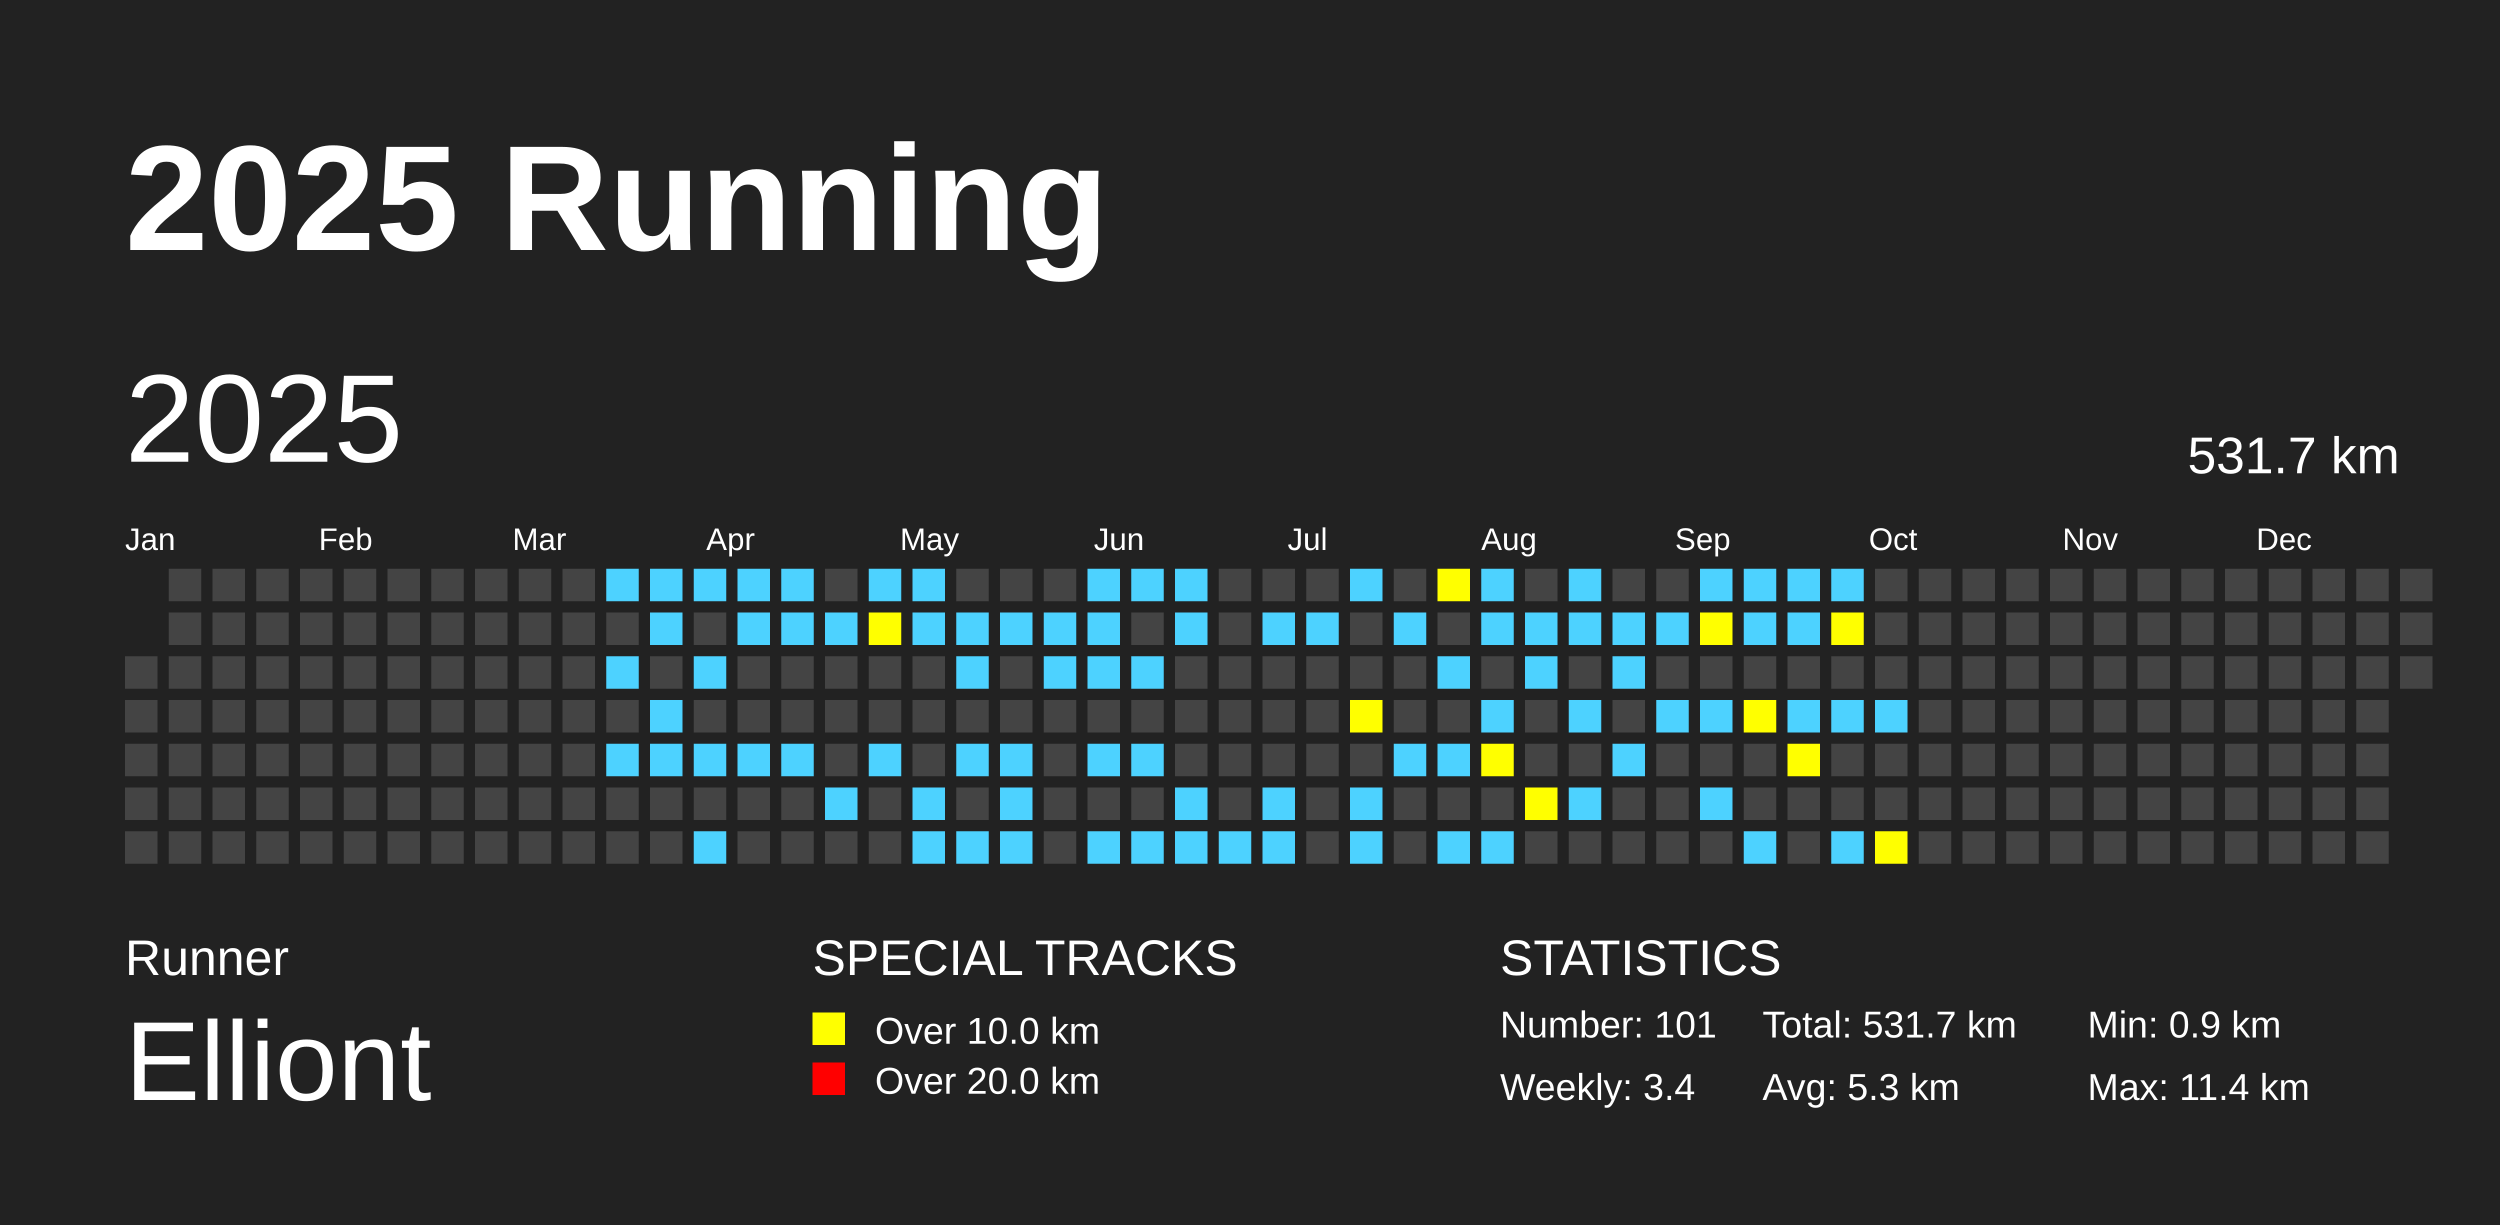
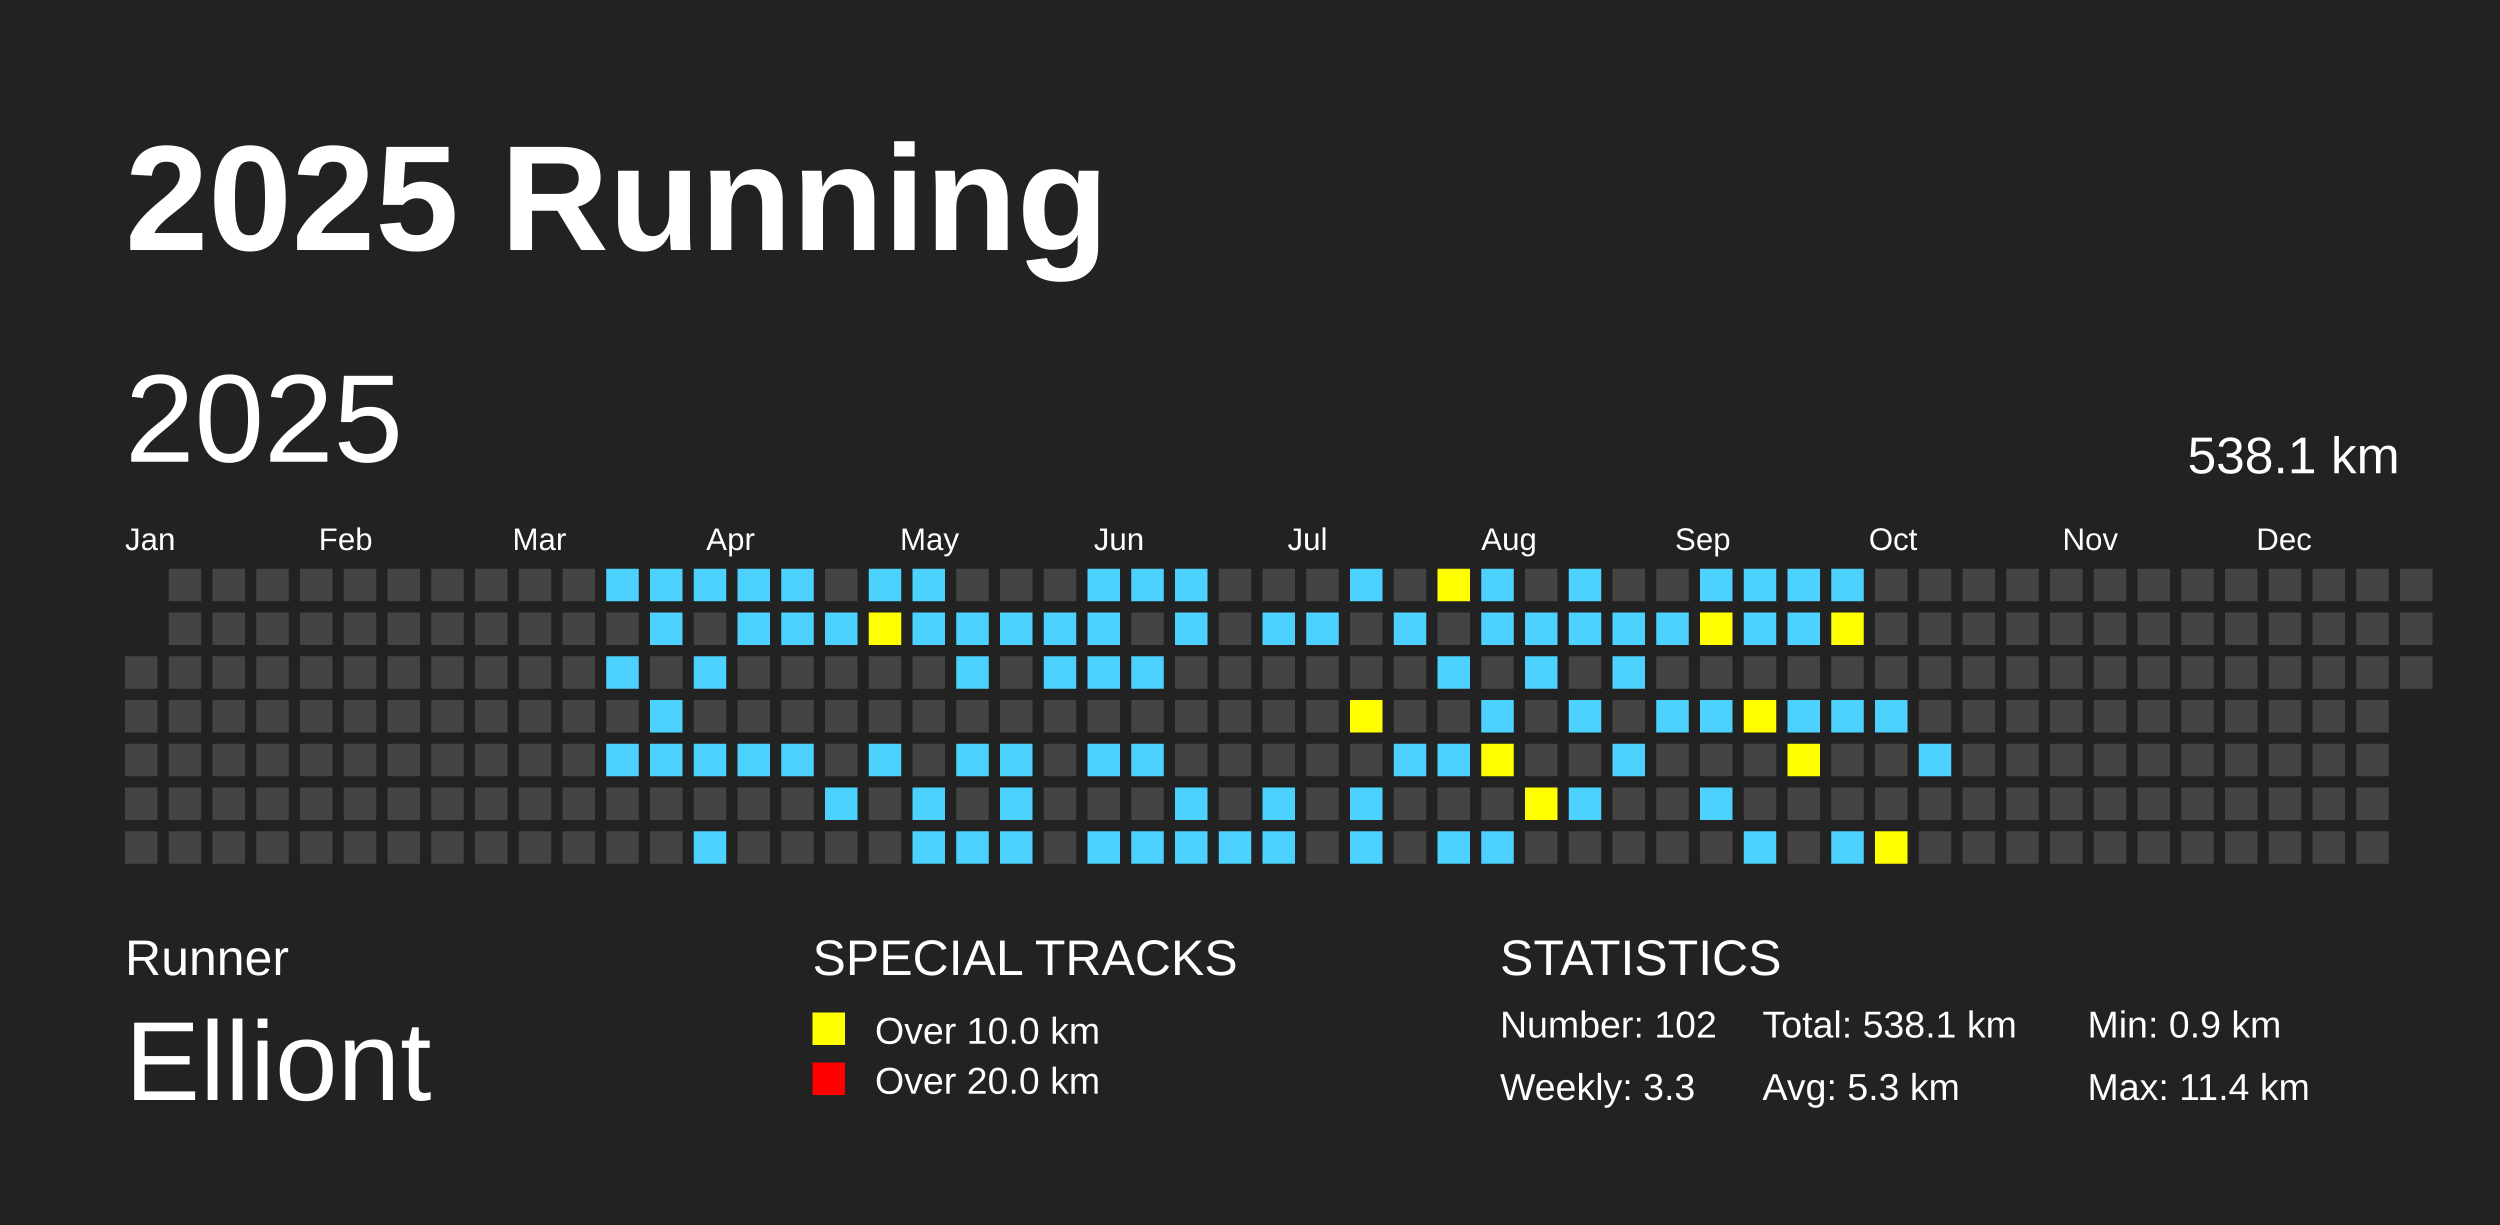
<svg xmlns="http://www.w3.org/2000/svg" baseProfile="full" height="98mm" version="1.1" viewBox="0,0,200,98" width="200mm">
  <defs />
  <rect fill="#222222" height="98" width="200" x="0" y="0" />
  <text fill="#FFFFFF" style="font-size:12px; font-family:Arial; font-weight:bold;" x="10" y="20">2025 Running</text>
  <text fill="#FFFFFF" style="font-size:4px; font-family:Arial" x="10" y="78">Runner</text>
  <text fill="#FFFFFF" style="font-size:9px; font-family:Arial" x="10" y="88">Elliont</text>
  <text fill="#FFFFFF" style="font-size:4px; font-family:Arial" x="65" y="78">SPECIAL TRACKS</text>
  <rect fill="yellow" height="2.6" width="2.6" x="65" y="81" />
  <text fill="#FFFFFF" style="font-size:3px; font-family:Arial" x="70" y="83.5">Over 10.0 km</text>
  <rect fill="red" height="2.6" width="2.6" x="65" y="85" />
  <text fill="#FFFFFF" style="font-size:3px; font-family:Arial" x="70" y="87.5">Over 20.0 km</text>
  <text fill="#FFFFFF" style="font-size:4px; font-family:Arial" x="120" y="78">STATISTICS</text>
-   <text fill="#FFFFFF" style="font-size:3px; font-family:Arial" x="120" y="83">Number: 101</text>
-   <text fill="#FFFFFF" style="font-size:3px; font-family:Arial" x="120" y="88">Weekly: 3.4</text>
-   <text fill="#FFFFFF" style="font-size:3px; font-family:Arial" x="141" y="83">Total: 531.7 km</text>
+   <text fill="#FFFFFF" style="font-size:3px; font-family:Arial" x="120" y="83">Number: 102</text>
+   <text fill="#FFFFFF" style="font-size:3px; font-family:Arial" x="120" y="88">Weekly: 3.3</text>
+   <text fill="#FFFFFF" style="font-size:3px; font-family:Arial" x="141" y="83">Total: 538.1 km</text>
  <text fill="#FFFFFF" style="font-size:3px; font-family:Arial" x="141" y="88">Avg: 5.3 km</text>
  <text fill="#FFFFFF" style="font-size:3px; font-family:Arial" x="167" y="83">Min: 0.9 km</text>
  <text fill="#FFFFFF" style="font-size:3px; font-family:Arial" x="167" y="88">Max: 11.4 km</text>
  <text dominant-baseline="hanging" fill="#FFFFFF" style="font-size:10.0px; font-family:Arial;" x="10" y="30">2025</text>
-   <text dominant-baseline="hanging" fill="#FFFFFF" style="font-size:4.125px; font-family:Arial;" x="175" y="35">531.7 km</text>
+   <text dominant-baseline="hanging" fill="#FFFFFF" style="font-size:4.125px; font-family:Arial;" x="175" y="35">538.1 km</text>
  <text fill="#FFFFFF" style="font-size:2.5px; font-family:Arial" x="10.0" y="44">Jan</text>
  <text fill="#FFFFFF" style="font-size:2.5px; font-family:Arial" x="25.5" y="44">Feb</text>
  <text fill="#FFFFFF" style="font-size:2.5px; font-family:Arial" x="41.0" y="44">Mar</text>
  <text fill="#FFFFFF" style="font-size:2.5px; font-family:Arial" x="56.5" y="44">Apr</text>
  <text fill="#FFFFFF" style="font-size:2.5px; font-family:Arial" x="72.0" y="44">May</text>
  <text fill="#FFFFFF" style="font-size:2.5px; font-family:Arial" x="87.5" y="44">Jun</text>
  <text fill="#FFFFFF" style="font-size:2.5px; font-family:Arial" x="103.0" y="44">Jul</text>
  <text fill="#FFFFFF" style="font-size:2.5px; font-family:Arial" x="118.5" y="44">Aug</text>
  <text fill="#FFFFFF" style="font-size:2.5px; font-family:Arial" x="134.0" y="44">Sep</text>
  <text fill="#FFFFFF" style="font-size:2.5px; font-family:Arial" x="149.5" y="44">Oct</text>
  <text fill="#FFFFFF" style="font-size:2.5px; font-family:Arial" x="165.0" y="44">Nov</text>
  <text fill="#FFFFFF" style="font-size:2.5px; font-family:Arial" x="180.5" y="44">Dec</text>
  <rect fill="#444444" height="2.6" width="2.6" x="10.0" y="52.5" />
  <rect fill="#444444" height="2.6" width="2.6" x="10.0" y="56.0" />
  <rect fill="#444444" height="2.6" width="2.6" x="10.0" y="59.5" />
  <rect fill="#444444" height="2.6" width="2.6" x="10.0" y="63.0" />
  <rect fill="#444444" height="2.6" width="2.6" x="10.0" y="66.5" />
  <rect fill="#444444" height="2.6" width="2.6" x="13.5" y="45.5" />
  <rect fill="#444444" height="2.6" width="2.6" x="13.5" y="49.0" />
  <rect fill="#444444" height="2.6" width="2.6" x="13.5" y="52.5" />
  <rect fill="#444444" height="2.6" width="2.6" x="13.5" y="56.0" />
  <rect fill="#444444" height="2.6" width="2.6" x="13.5" y="59.5" />
  <rect fill="#444444" height="2.6" width="2.6" x="13.5" y="63.0" />
  <rect fill="#444444" height="2.6" width="2.6" x="13.5" y="66.5" />
  <rect fill="#444444" height="2.6" width="2.6" x="17.0" y="45.5" />
  <rect fill="#444444" height="2.6" width="2.6" x="17.0" y="49.0" />
  <rect fill="#444444" height="2.6" width="2.6" x="17.0" y="52.5" />
  <rect fill="#444444" height="2.6" width="2.6" x="17.0" y="56.0" />
  <rect fill="#444444" height="2.6" width="2.6" x="17.0" y="59.5" />
  <rect fill="#444444" height="2.6" width="2.6" x="17.0" y="63.0" />
  <rect fill="#444444" height="2.6" width="2.6" x="17.0" y="66.5" />
  <rect fill="#444444" height="2.6" width="2.6" x="20.5" y="45.5" />
  <rect fill="#444444" height="2.6" width="2.6" x="20.5" y="49.0" />
  <rect fill="#444444" height="2.6" width="2.6" x="20.5" y="52.5" />
  <rect fill="#444444" height="2.6" width="2.6" x="20.5" y="56.0" />
  <rect fill="#444444" height="2.6" width="2.6" x="20.5" y="59.5" />
  <rect fill="#444444" height="2.6" width="2.6" x="20.5" y="63.0" />
  <rect fill="#444444" height="2.6" width="2.6" x="20.5" y="66.5" />
  <rect fill="#444444" height="2.6" width="2.6" x="24.0" y="45.5" />
  <rect fill="#444444" height="2.6" width="2.6" x="24.0" y="49.0" />
  <rect fill="#444444" height="2.6" width="2.6" x="24.0" y="52.5" />
  <rect fill="#444444" height="2.6" width="2.6" x="24.0" y="56.0" />
  <rect fill="#444444" height="2.6" width="2.6" x="24.0" y="59.5" />
  <rect fill="#444444" height="2.6" width="2.6" x="24.0" y="63.0" />
  <rect fill="#444444" height="2.6" width="2.6" x="24.0" y="66.5" />
  <rect fill="#444444" height="2.6" width="2.6" x="27.5" y="45.5" />
  <rect fill="#444444" height="2.6" width="2.6" x="27.5" y="49.0" />
  <rect fill="#444444" height="2.6" width="2.6" x="27.5" y="52.5" />
  <rect fill="#444444" height="2.6" width="2.6" x="27.5" y="56.0" />
  <rect fill="#444444" height="2.6" width="2.6" x="27.5" y="59.5" />
  <rect fill="#444444" height="2.6" width="2.6" x="27.5" y="63.0" />
  <rect fill="#444444" height="2.6" width="2.6" x="27.5" y="66.5" />
  <rect fill="#444444" height="2.6" width="2.6" x="31.0" y="45.5" />
  <rect fill="#444444" height="2.6" width="2.6" x="31.0" y="49.0" />
  <rect fill="#444444" height="2.6" width="2.6" x="31.0" y="52.5" />
  <rect fill="#444444" height="2.6" width="2.6" x="31.0" y="56.0" />
  <rect fill="#444444" height="2.6" width="2.6" x="31.0" y="59.5" />
  <rect fill="#444444" height="2.6" width="2.6" x="31.0" y="63.0" />
  <rect fill="#444444" height="2.6" width="2.6" x="31.0" y="66.5" />
  <rect fill="#444444" height="2.6" width="2.6" x="34.5" y="45.5" />
  <rect fill="#444444" height="2.6" width="2.6" x="34.5" y="49.0" />
  <rect fill="#444444" height="2.6" width="2.6" x="34.5" y="52.5" />
  <rect fill="#444444" height="2.6" width="2.6" x="34.5" y="56.0" />
  <rect fill="#444444" height="2.6" width="2.6" x="34.5" y="59.5" />
  <rect fill="#444444" height="2.6" width="2.6" x="34.5" y="63.0" />
  <rect fill="#444444" height="2.6" width="2.6" x="34.5" y="66.5" />
  <rect fill="#444444" height="2.6" width="2.6" x="38.0" y="45.5" />
  <rect fill="#444444" height="2.6" width="2.6" x="38.0" y="49.0" />
  <rect fill="#444444" height="2.6" width="2.6" x="38.0" y="52.5" />
  <rect fill="#444444" height="2.6" width="2.6" x="38.0" y="56.0" />
  <rect fill="#444444" height="2.6" width="2.6" x="38.0" y="59.5" />
  <rect fill="#444444" height="2.6" width="2.6" x="38.0" y="63.0" />
  <rect fill="#444444" height="2.6" width="2.6" x="38.0" y="66.5" />
  <rect fill="#444444" height="2.6" width="2.6" x="41.5" y="45.5" />
  <rect fill="#444444" height="2.6" width="2.6" x="41.5" y="49.0" />
  <rect fill="#444444" height="2.6" width="2.6" x="41.5" y="52.5" />
  <rect fill="#444444" height="2.6" width="2.6" x="41.5" y="56.0" />
  <rect fill="#444444" height="2.6" width="2.6" x="41.5" y="59.5" />
  <rect fill="#444444" height="2.6" width="2.6" x="41.5" y="63.0" />
  <rect fill="#444444" height="2.6" width="2.6" x="41.5" y="66.5" />
  <rect fill="#444444" height="2.6" width="2.6" x="45.0" y="45.5" />
  <rect fill="#444444" height="2.6" width="2.6" x="45.0" y="49.0" />
  <rect fill="#444444" height="2.6" width="2.6" x="45.0" y="52.5" />
  <rect fill="#444444" height="2.6" width="2.6" x="45.0" y="56.0" />
  <rect fill="#444444" height="2.6" width="2.6" x="45.0" y="59.5" />
  <rect fill="#444444" height="2.6" width="2.6" x="45.0" y="63.0" />
  <rect fill="#444444" height="2.6" width="2.6" x="45.0" y="66.5" />
  <rect fill="#4DD2FF" height="2.6" width="2.6" x="48.5" y="45.5" />
  <rect fill="#444444" height="2.6" width="2.6" x="48.5" y="49.0" />
  <rect fill="#4DD2FF" height="2.6" width="2.6" x="48.5" y="52.5" />
  <rect fill="#444444" height="2.6" width="2.6" x="48.5" y="56.0" />
  <rect fill="#4DD2FF" height="2.6" width="2.6" x="48.5" y="59.5" />
  <rect fill="#444444" height="2.6" width="2.6" x="48.5" y="63.0" />
  <rect fill="#444444" height="2.6" width="2.6" x="48.5" y="66.5" />
  <rect fill="#4DD2FF" height="2.6" width="2.6" x="52.0" y="45.5" />
  <rect fill="#4DD2FF" height="2.6" width="2.6" x="52.0" y="49.0" />
  <rect fill="#444444" height="2.6" width="2.6" x="52.0" y="52.5" />
  <rect fill="#4DD2FF" height="2.6" width="2.6" x="52.0" y="56.0" />
  <rect fill="#4DD2FF" height="2.6" width="2.6" x="52.0" y="59.5" />
  <rect fill="#444444" height="2.6" width="2.6" x="52.0" y="63.0" />
  <rect fill="#444444" height="2.6" width="2.6" x="52.0" y="66.5" />
  <rect fill="#4DD2FF" height="2.6" width="2.6" x="55.5" y="45.5" />
  <rect fill="#444444" height="2.6" width="2.6" x="55.5" y="49.0" />
  <rect fill="#4DD2FF" height="2.6" width="2.6" x="55.5" y="52.5" />
  <rect fill="#444444" height="2.6" width="2.6" x="55.5" y="56.0" />
  <rect fill="#4DD2FF" height="2.6" width="2.6" x="55.5" y="59.5" />
  <rect fill="#444444" height="2.6" width="2.6" x="55.5" y="63.0" />
  <rect fill="#4DD2FF" height="2.6" width="2.6" x="55.5" y="66.5" />
  <rect fill="#4DD2FF" height="2.6" width="2.6" x="59.0" y="45.5" />
  <rect fill="#4DD2FF" height="2.6" width="2.6" x="59.0" y="49.0" />
  <rect fill="#444444" height="2.6" width="2.6" x="59.0" y="52.5" />
  <rect fill="#444444" height="2.6" width="2.6" x="59.0" y="56.0" />
  <rect fill="#4DD2FF" height="2.6" width="2.6" x="59.0" y="59.5" />
  <rect fill="#444444" height="2.6" width="2.6" x="59.0" y="63.0" />
  <rect fill="#444444" height="2.6" width="2.6" x="59.0" y="66.5" />
  <rect fill="#4DD2FF" height="2.6" width="2.6" x="62.5" y="45.5" />
  <rect fill="#4DD2FF" height="2.6" width="2.6" x="62.5" y="49.0" />
  <rect fill="#444444" height="2.6" width="2.6" x="62.5" y="52.5" />
  <rect fill="#444444" height="2.6" width="2.6" x="62.5" y="56.0" />
  <rect fill="#4DD2FF" height="2.6" width="2.6" x="62.5" y="59.5" />
  <rect fill="#444444" height="2.6" width="2.6" x="62.5" y="63.0" />
  <rect fill="#444444" height="2.6" width="2.6" x="62.5" y="66.5" />
  <rect fill="#444444" height="2.6" width="2.6" x="66.0" y="45.5" />
  <rect fill="#4DD2FF" height="2.6" width="2.6" x="66.0" y="49.0" />
  <rect fill="#444444" height="2.6" width="2.6" x="66.0" y="52.5" />
  <rect fill="#444444" height="2.6" width="2.6" x="66.0" y="56.0" />
  <rect fill="#444444" height="2.6" width="2.6" x="66.0" y="59.5" />
  <rect fill="#4DD2FF" height="2.6" width="2.6" x="66.0" y="63.0" />
  <rect fill="#444444" height="2.6" width="2.6" x="66.0" y="66.5" />
  <rect fill="#4DD2FF" height="2.6" width="2.6" x="69.5" y="45.5" />
  <rect fill="yellow" height="2.6" width="2.6" x="69.5" y="49.0" />
  <rect fill="#444444" height="2.6" width="2.6" x="69.5" y="52.5" />
  <rect fill="#444444" height="2.6" width="2.6" x="69.5" y="56.0" />
  <rect fill="#4DD2FF" height="2.6" width="2.6" x="69.5" y="59.5" />
  <rect fill="#444444" height="2.6" width="2.6" x="69.5" y="63.0" />
  <rect fill="#444444" height="2.6" width="2.6" x="69.5" y="66.5" />
  <rect fill="#4DD2FF" height="2.6" width="2.6" x="73.0" y="45.5" />
  <rect fill="#4DD2FF" height="2.6" width="2.6" x="73.0" y="49.0" />
  <rect fill="#444444" height="2.6" width="2.6" x="73.0" y="52.5" />
  <rect fill="#444444" height="2.6" width="2.6" x="73.0" y="56.0" />
  <rect fill="#444444" height="2.6" width="2.6" x="73.0" y="59.5" />
  <rect fill="#4DD2FF" height="2.6" width="2.6" x="73.0" y="63.0" />
  <rect fill="#4DD2FF" height="2.6" width="2.6" x="73.0" y="66.5" />
  <rect fill="#444444" height="2.6" width="2.6" x="76.5" y="45.5" />
  <rect fill="#4DD2FF" height="2.6" width="2.6" x="76.5" y="49.0" />
  <rect fill="#4DD2FF" height="2.6" width="2.6" x="76.5" y="52.5" />
  <rect fill="#444444" height="2.6" width="2.6" x="76.5" y="56.0" />
  <rect fill="#4DD2FF" height="2.6" width="2.6" x="76.5" y="59.5" />
  <rect fill="#444444" height="2.6" width="2.6" x="76.5" y="63.0" />
  <rect fill="#4DD2FF" height="2.6" width="2.6" x="76.5" y="66.5" />
  <rect fill="#444444" height="2.6" width="2.6" x="80.0" y="45.5" />
  <rect fill="#4DD2FF" height="2.6" width="2.6" x="80.0" y="49.0" />
  <rect fill="#444444" height="2.6" width="2.6" x="80.0" y="52.5" />
  <rect fill="#444444" height="2.6" width="2.6" x="80.0" y="56.0" />
  <rect fill="#4DD2FF" height="2.6" width="2.6" x="80.0" y="59.5" />
  <rect fill="#4DD2FF" height="2.6" width="2.6" x="80.0" y="63.0" />
  <rect fill="#4DD2FF" height="2.6" width="2.6" x="80.0" y="66.5" />
  <rect fill="#444444" height="2.6" width="2.6" x="83.5" y="45.5" />
  <rect fill="#4DD2FF" height="2.6" width="2.6" x="83.5" y="49.0" />
  <rect fill="#4DD2FF" height="2.6" width="2.6" x="83.5" y="52.5" />
  <rect fill="#444444" height="2.6" width="2.6" x="83.5" y="56.0" />
  <rect fill="#444444" height="2.6" width="2.6" x="83.5" y="59.5" />
  <rect fill="#444444" height="2.6" width="2.6" x="83.5" y="63.0" />
  <rect fill="#444444" height="2.6" width="2.6" x="83.5" y="66.5" />
  <rect fill="#4DD2FF" height="2.6" width="2.6" x="87.0" y="45.5" />
  <rect fill="#4DD2FF" height="2.6" width="2.6" x="87.0" y="49.0" />
  <rect fill="#4DD2FF" height="2.6" width="2.6" x="87.0" y="52.5" />
  <rect fill="#444444" height="2.6" width="2.6" x="87.0" y="56.0" />
  <rect fill="#4DD2FF" height="2.6" width="2.6" x="87.0" y="59.5" />
  <rect fill="#444444" height="2.6" width="2.6" x="87.0" y="63.0" />
  <rect fill="#4DD2FF" height="2.6" width="2.6" x="87.0" y="66.5" />
  <rect fill="#4DD2FF" height="2.6" width="2.6" x="90.5" y="45.5" />
  <rect fill="#444444" height="2.6" width="2.6" x="90.5" y="49.0" />
  <rect fill="#4DD2FF" height="2.6" width="2.6" x="90.5" y="52.5" />
  <rect fill="#444444" height="2.6" width="2.6" x="90.5" y="56.0" />
  <rect fill="#4DD2FF" height="2.6" width="2.6" x="90.5" y="59.5" />
  <rect fill="#444444" height="2.6" width="2.6" x="90.5" y="63.0" />
  <rect fill="#4DD2FF" height="2.6" width="2.6" x="90.5" y="66.5" />
  <rect fill="#4DD2FF" height="2.6" width="2.6" x="94.0" y="45.5" />
  <rect fill="#4DD2FF" height="2.6" width="2.6" x="94.0" y="49.0" />
  <rect fill="#444444" height="2.6" width="2.6" x="94.0" y="52.5" />
  <rect fill="#444444" height="2.6" width="2.6" x="94.0" y="56.0" />
  <rect fill="#444444" height="2.6" width="2.6" x="94.0" y="59.5" />
  <rect fill="#4DD2FF" height="2.6" width="2.6" x="94.0" y="63.0" />
  <rect fill="#4DD2FF" height="2.6" width="2.6" x="94.0" y="66.5" />
  <rect fill="#444444" height="2.6" width="2.6" x="97.5" y="45.5" />
  <rect fill="#444444" height="2.6" width="2.6" x="97.5" y="49.0" />
  <rect fill="#444444" height="2.6" width="2.6" x="97.5" y="52.5" />
  <rect fill="#444444" height="2.6" width="2.6" x="97.5" y="56.0" />
  <rect fill="#444444" height="2.6" width="2.6" x="97.5" y="59.5" />
  <rect fill="#444444" height="2.6" width="2.6" x="97.5" y="63.0" />
  <rect fill="#4DD2FF" height="2.6" width="2.6" x="97.5" y="66.5" />
  <rect fill="#444444" height="2.6" width="2.6" x="101.0" y="45.5" />
  <rect fill="#4DD2FF" height="2.6" width="2.6" x="101.0" y="49.0" />
  <rect fill="#444444" height="2.6" width="2.6" x="101.0" y="52.5" />
  <rect fill="#444444" height="2.6" width="2.6" x="101.0" y="56.0" />
  <rect fill="#444444" height="2.6" width="2.6" x="101.0" y="59.5" />
  <rect fill="#4DD2FF" height="2.6" width="2.6" x="101.0" y="63.0" />
  <rect fill="#4DD2FF" height="2.6" width="2.6" x="101.0" y="66.5" />
  <rect fill="#444444" height="2.6" width="2.6" x="104.5" y="45.5" />
  <rect fill="#4DD2FF" height="2.6" width="2.6" x="104.5" y="49.0" />
  <rect fill="#444444" height="2.6" width="2.6" x="104.5" y="52.5" />
  <rect fill="#444444" height="2.6" width="2.6" x="104.5" y="56.0" />
  <rect fill="#444444" height="2.6" width="2.6" x="104.5" y="59.5" />
  <rect fill="#444444" height="2.6" width="2.6" x="104.5" y="63.0" />
  <rect fill="#444444" height="2.6" width="2.6" x="104.5" y="66.5" />
  <rect fill="#4DD2FF" height="2.6" width="2.6" x="108.0" y="45.5" />
  <rect fill="#444444" height="2.6" width="2.6" x="108.0" y="49.0" />
  <rect fill="#444444" height="2.6" width="2.6" x="108.0" y="52.5" />
  <rect fill="yellow" height="2.6" width="2.6" x="108.0" y="56.0" />
  <rect fill="#444444" height="2.6" width="2.6" x="108.0" y="59.5" />
  <rect fill="#4DD2FF" height="2.6" width="2.6" x="108.0" y="63.0" />
  <rect fill="#4DD2FF" height="2.6" width="2.6" x="108.0" y="66.5" />
  <rect fill="#444444" height="2.6" width="2.6" x="111.5" y="45.5" />
  <rect fill="#4DD2FF" height="2.6" width="2.6" x="111.5" y="49.0" />
  <rect fill="#444444" height="2.6" width="2.6" x="111.5" y="52.5" />
  <rect fill="#444444" height="2.6" width="2.6" x="111.5" y="56.0" />
  <rect fill="#4DD2FF" height="2.6" width="2.6" x="111.5" y="59.5" />
  <rect fill="#444444" height="2.6" width="2.6" x="111.5" y="63.0" />
  <rect fill="#444444" height="2.6" width="2.6" x="111.5" y="66.5" />
  <rect fill="yellow" height="2.6" width="2.6" x="115.0" y="45.5" />
  <rect fill="#444444" height="2.6" width="2.6" x="115.0" y="49.0" />
  <rect fill="#4DD2FF" height="2.6" width="2.6" x="115.0" y="52.5" />
  <rect fill="#444444" height="2.6" width="2.6" x="115.0" y="56.0" />
  <rect fill="#4DD2FF" height="2.6" width="2.6" x="115.0" y="59.5" />
  <rect fill="#444444" height="2.6" width="2.6" x="115.0" y="63.0" />
  <rect fill="#4DD2FF" height="2.6" width="2.6" x="115.0" y="66.5" />
  <rect fill="#4DD2FF" height="2.6" width="2.6" x="118.5" y="45.5" />
  <rect fill="#4DD2FF" height="2.6" width="2.6" x="118.5" y="49.0" />
  <rect fill="#444444" height="2.6" width="2.6" x="118.5" y="52.5" />
  <rect fill="#4DD2FF" height="2.6" width="2.6" x="118.5" y="56.0" />
  <rect fill="yellow" height="2.6" width="2.6" x="118.5" y="59.5" />
  <rect fill="#444444" height="2.6" width="2.6" x="118.5" y="63.0" />
  <rect fill="#4DD2FF" height="2.6" width="2.6" x="118.5" y="66.5" />
  <rect fill="#444444" height="2.6" width="2.6" x="122.0" y="45.5" />
  <rect fill="#4DD2FF" height="2.6" width="2.6" x="122.0" y="49.0" />
  <rect fill="#4DD2FF" height="2.6" width="2.6" x="122.0" y="52.5" />
  <rect fill="#444444" height="2.6" width="2.6" x="122.0" y="56.0" />
  <rect fill="#444444" height="2.6" width="2.6" x="122.0" y="59.5" />
  <rect fill="yellow" height="2.6" width="2.6" x="122.0" y="63.0" />
  <rect fill="#444444" height="2.6" width="2.6" x="122.0" y="66.5" />
  <rect fill="#4DD2FF" height="2.6" width="2.6" x="125.5" y="45.5" />
  <rect fill="#4DD2FF" height="2.6" width="2.6" x="125.5" y="49.0" />
  <rect fill="#444444" height="2.6" width="2.6" x="125.5" y="52.5" />
  <rect fill="#4DD2FF" height="2.6" width="2.6" x="125.5" y="56.0" />
  <rect fill="#444444" height="2.6" width="2.6" x="125.5" y="59.5" />
  <rect fill="#4DD2FF" height="2.6" width="2.6" x="125.5" y="63.0" />
  <rect fill="#444444" height="2.6" width="2.6" x="125.5" y="66.5" />
  <rect fill="#444444" height="2.6" width="2.6" x="129.0" y="45.5" />
  <rect fill="#4DD2FF" height="2.6" width="2.6" x="129.0" y="49.0" />
  <rect fill="#4DD2FF" height="2.6" width="2.6" x="129.0" y="52.5" />
  <rect fill="#444444" height="2.6" width="2.6" x="129.0" y="56.0" />
  <rect fill="#4DD2FF" height="2.6" width="2.6" x="129.0" y="59.5" />
  <rect fill="#444444" height="2.6" width="2.6" x="129.0" y="63.0" />
  <rect fill="#444444" height="2.6" width="2.6" x="129.0" y="66.5" />
  <rect fill="#444444" height="2.6" width="2.6" x="132.5" y="45.5" />
  <rect fill="#4DD2FF" height="2.6" width="2.6" x="132.5" y="49.0" />
  <rect fill="#444444" height="2.6" width="2.6" x="132.5" y="52.5" />
  <rect fill="#4DD2FF" height="2.6" width="2.6" x="132.5" y="56.0" />
  <rect fill="#444444" height="2.6" width="2.6" x="132.5" y="59.5" />
  <rect fill="#444444" height="2.6" width="2.6" x="132.5" y="63.0" />
  <rect fill="#444444" height="2.6" width="2.6" x="132.5" y="66.5" />
  <rect fill="#4DD2FF" height="2.6" width="2.6" x="136.0" y="45.5" />
  <rect fill="yellow" height="2.6" width="2.6" x="136.0" y="49.0" />
  <rect fill="#444444" height="2.6" width="2.6" x="136.0" y="52.5" />
  <rect fill="#4DD2FF" height="2.6" width="2.6" x="136.0" y="56.0" />
  <rect fill="#444444" height="2.6" width="2.6" x="136.0" y="59.5" />
  <rect fill="#4DD2FF" height="2.6" width="2.6" x="136.0" y="63.0" />
  <rect fill="#444444" height="2.6" width="2.6" x="136.0" y="66.5" />
  <rect fill="#4DD2FF" height="2.6" width="2.6" x="139.5" y="45.5" />
  <rect fill="#4DD2FF" height="2.6" width="2.6" x="139.5" y="49.0" />
  <rect fill="#444444" height="2.6" width="2.6" x="139.5" y="52.5" />
  <rect fill="yellow" height="2.6" width="2.6" x="139.5" y="56.0" />
  <rect fill="#444444" height="2.6" width="2.6" x="139.5" y="59.5" />
  <rect fill="#444444" height="2.6" width="2.6" x="139.5" y="63.0" />
  <rect fill="#4DD2FF" height="2.6" width="2.6" x="139.5" y="66.5" />
  <rect fill="#4DD2FF" height="2.6" width="2.6" x="143.0" y="45.5" />
  <rect fill="#4DD2FF" height="2.6" width="2.6" x="143.0" y="49.0" />
  <rect fill="#444444" height="2.6" width="2.6" x="143.0" y="52.5" />
  <rect fill="#4DD2FF" height="2.6" width="2.6" x="143.0" y="56.0" />
  <rect fill="yellow" height="2.6" width="2.6" x="143.0" y="59.5" />
  <rect fill="#444444" height="2.6" width="2.6" x="143.0" y="63.0" />
  <rect fill="#444444" height="2.6" width="2.6" x="143.0" y="66.5" />
  <rect fill="#4DD2FF" height="2.6" width="2.6" x="146.5" y="45.5" />
  <rect fill="yellow" height="2.6" width="2.6" x="146.5" y="49.0" />
  <rect fill="#444444" height="2.6" width="2.6" x="146.5" y="52.5" />
  <rect fill="#4DD2FF" height="2.6" width="2.6" x="146.5" y="56.0" />
  <rect fill="#444444" height="2.6" width="2.6" x="146.5" y="59.5" />
  <rect fill="#444444" height="2.6" width="2.6" x="146.5" y="63.0" />
  <rect fill="#4DD2FF" height="2.6" width="2.6" x="146.5" y="66.5" />
  <rect fill="#444444" height="2.6" width="2.6" x="150.0" y="45.5" />
  <rect fill="#444444" height="2.6" width="2.6" x="150.0" y="49.0" />
  <rect fill="#444444" height="2.6" width="2.6" x="150.0" y="52.5" />
  <rect fill="#4DD2FF" height="2.6" width="2.6" x="150.0" y="56.0" />
  <rect fill="#444444" height="2.6" width="2.6" x="150.0" y="59.5" />
  <rect fill="#444444" height="2.6" width="2.6" x="150.0" y="63.0" />
  <rect fill="yellow" height="2.6" width="2.6" x="150.0" y="66.5" />
  <rect fill="#444444" height="2.6" width="2.6" x="153.5" y="45.5" />
  <rect fill="#444444" height="2.6" width="2.6" x="153.5" y="49.0" />
  <rect fill="#444444" height="2.6" width="2.6" x="153.5" y="52.5" />
  <rect fill="#444444" height="2.6" width="2.6" x="153.5" y="56.0" />
-   <rect fill="#444444" height="2.6" width="2.6" x="153.5" y="59.5" />
+   <rect fill="#4DD2FF" height="2.6" width="2.6" x="153.5" y="59.5" />
  <rect fill="#444444" height="2.6" width="2.6" x="153.5" y="63.0" />
  <rect fill="#444444" height="2.6" width="2.6" x="153.5" y="66.5" />
  <rect fill="#444444" height="2.6" width="2.6" x="157.0" y="45.5" />
  <rect fill="#444444" height="2.6" width="2.6" x="157.0" y="49.0" />
  <rect fill="#444444" height="2.6" width="2.6" x="157.0" y="52.5" />
  <rect fill="#444444" height="2.6" width="2.6" x="157.0" y="56.0" />
  <rect fill="#444444" height="2.6" width="2.6" x="157.0" y="59.5" />
  <rect fill="#444444" height="2.6" width="2.6" x="157.0" y="63.0" />
  <rect fill="#444444" height="2.6" width="2.6" x="157.0" y="66.5" />
  <rect fill="#444444" height="2.6" width="2.6" x="160.5" y="45.5" />
  <rect fill="#444444" height="2.6" width="2.6" x="160.5" y="49.0" />
  <rect fill="#444444" height="2.6" width="2.6" x="160.5" y="52.5" />
  <rect fill="#444444" height="2.6" width="2.6" x="160.5" y="56.0" />
  <rect fill="#444444" height="2.6" width="2.6" x="160.5" y="59.5" />
  <rect fill="#444444" height="2.6" width="2.6" x="160.5" y="63.0" />
  <rect fill="#444444" height="2.6" width="2.6" x="160.5" y="66.5" />
  <rect fill="#444444" height="2.6" width="2.6" x="164.0" y="45.5" />
  <rect fill="#444444" height="2.6" width="2.6" x="164.0" y="49.0" />
  <rect fill="#444444" height="2.6" width="2.6" x="164.0" y="52.5" />
  <rect fill="#444444" height="2.6" width="2.6" x="164.0" y="56.0" />
  <rect fill="#444444" height="2.6" width="2.6" x="164.0" y="59.5" />
  <rect fill="#444444" height="2.6" width="2.6" x="164.0" y="63.0" />
  <rect fill="#444444" height="2.6" width="2.6" x="164.0" y="66.5" />
  <rect fill="#444444" height="2.6" width="2.6" x="167.5" y="45.5" />
  <rect fill="#444444" height="2.6" width="2.6" x="167.5" y="49.0" />
  <rect fill="#444444" height="2.6" width="2.6" x="167.5" y="52.5" />
  <rect fill="#444444" height="2.6" width="2.6" x="167.5" y="56.0" />
  <rect fill="#444444" height="2.6" width="2.6" x="167.5" y="59.5" />
  <rect fill="#444444" height="2.6" width="2.6" x="167.5" y="63.0" />
  <rect fill="#444444" height="2.6" width="2.6" x="167.5" y="66.5" />
  <rect fill="#444444" height="2.6" width="2.6" x="171.0" y="45.5" />
  <rect fill="#444444" height="2.6" width="2.6" x="171.0" y="49.0" />
  <rect fill="#444444" height="2.6" width="2.6" x="171.0" y="52.5" />
  <rect fill="#444444" height="2.6" width="2.6" x="171.0" y="56.0" />
  <rect fill="#444444" height="2.6" width="2.6" x="171.0" y="59.5" />
  <rect fill="#444444" height="2.6" width="2.6" x="171.0" y="63.0" />
  <rect fill="#444444" height="2.6" width="2.6" x="171.0" y="66.5" />
  <rect fill="#444444" height="2.6" width="2.6" x="174.5" y="45.5" />
  <rect fill="#444444" height="2.6" width="2.6" x="174.5" y="49.0" />
  <rect fill="#444444" height="2.6" width="2.6" x="174.5" y="52.5" />
  <rect fill="#444444" height="2.6" width="2.6" x="174.5" y="56.0" />
  <rect fill="#444444" height="2.6" width="2.6" x="174.5" y="59.5" />
  <rect fill="#444444" height="2.6" width="2.6" x="174.5" y="63.0" />
  <rect fill="#444444" height="2.6" width="2.6" x="174.5" y="66.5" />
  <rect fill="#444444" height="2.6" width="2.6" x="178.0" y="45.5" />
  <rect fill="#444444" height="2.6" width="2.6" x="178.0" y="49.0" />
  <rect fill="#444444" height="2.6" width="2.6" x="178.0" y="52.5" />
  <rect fill="#444444" height="2.6" width="2.6" x="178.0" y="56.0" />
  <rect fill="#444444" height="2.6" width="2.6" x="178.0" y="59.5" />
  <rect fill="#444444" height="2.6" width="2.6" x="178.0" y="63.0" />
  <rect fill="#444444" height="2.6" width="2.6" x="178.0" y="66.5" />
  <rect fill="#444444" height="2.6" width="2.6" x="181.5" y="45.5" />
  <rect fill="#444444" height="2.6" width="2.6" x="181.5" y="49.0" />
  <rect fill="#444444" height="2.6" width="2.6" x="181.5" y="52.5" />
  <rect fill="#444444" height="2.6" width="2.6" x="181.5" y="56.0" />
  <rect fill="#444444" height="2.6" width="2.6" x="181.5" y="59.5" />
  <rect fill="#444444" height="2.6" width="2.6" x="181.5" y="63.0" />
  <rect fill="#444444" height="2.6" width="2.6" x="181.5" y="66.5" />
  <rect fill="#444444" height="2.6" width="2.6" x="185.0" y="45.5" />
  <rect fill="#444444" height="2.6" width="2.6" x="185.0" y="49.0" />
  <rect fill="#444444" height="2.6" width="2.6" x="185.0" y="52.5" />
  <rect fill="#444444" height="2.6" width="2.6" x="185.0" y="56.0" />
  <rect fill="#444444" height="2.6" width="2.6" x="185.0" y="59.5" />
  <rect fill="#444444" height="2.6" width="2.6" x="185.0" y="63.0" />
  <rect fill="#444444" height="2.6" width="2.6" x="185.0" y="66.5" />
  <rect fill="#444444" height="2.6" width="2.6" x="188.5" y="45.5" />
  <rect fill="#444444" height="2.6" width="2.6" x="188.5" y="49.0" />
  <rect fill="#444444" height="2.6" width="2.6" x="188.5" y="52.5" />
  <rect fill="#444444" height="2.6" width="2.6" x="188.5" y="56.0" />
  <rect fill="#444444" height="2.6" width="2.6" x="188.5" y="59.5" />
  <rect fill="#444444" height="2.6" width="2.6" x="188.5" y="63.0" />
  <rect fill="#444444" height="2.6" width="2.6" x="188.5" y="66.5" />
  <rect fill="#444444" height="2.6" width="2.6" x="192.0" y="45.5" />
  <rect fill="#444444" height="2.6" width="2.6" x="192.0" y="49.0" />
  <rect fill="#444444" height="2.6" width="2.6" x="192.0" y="52.5" />
</svg>
